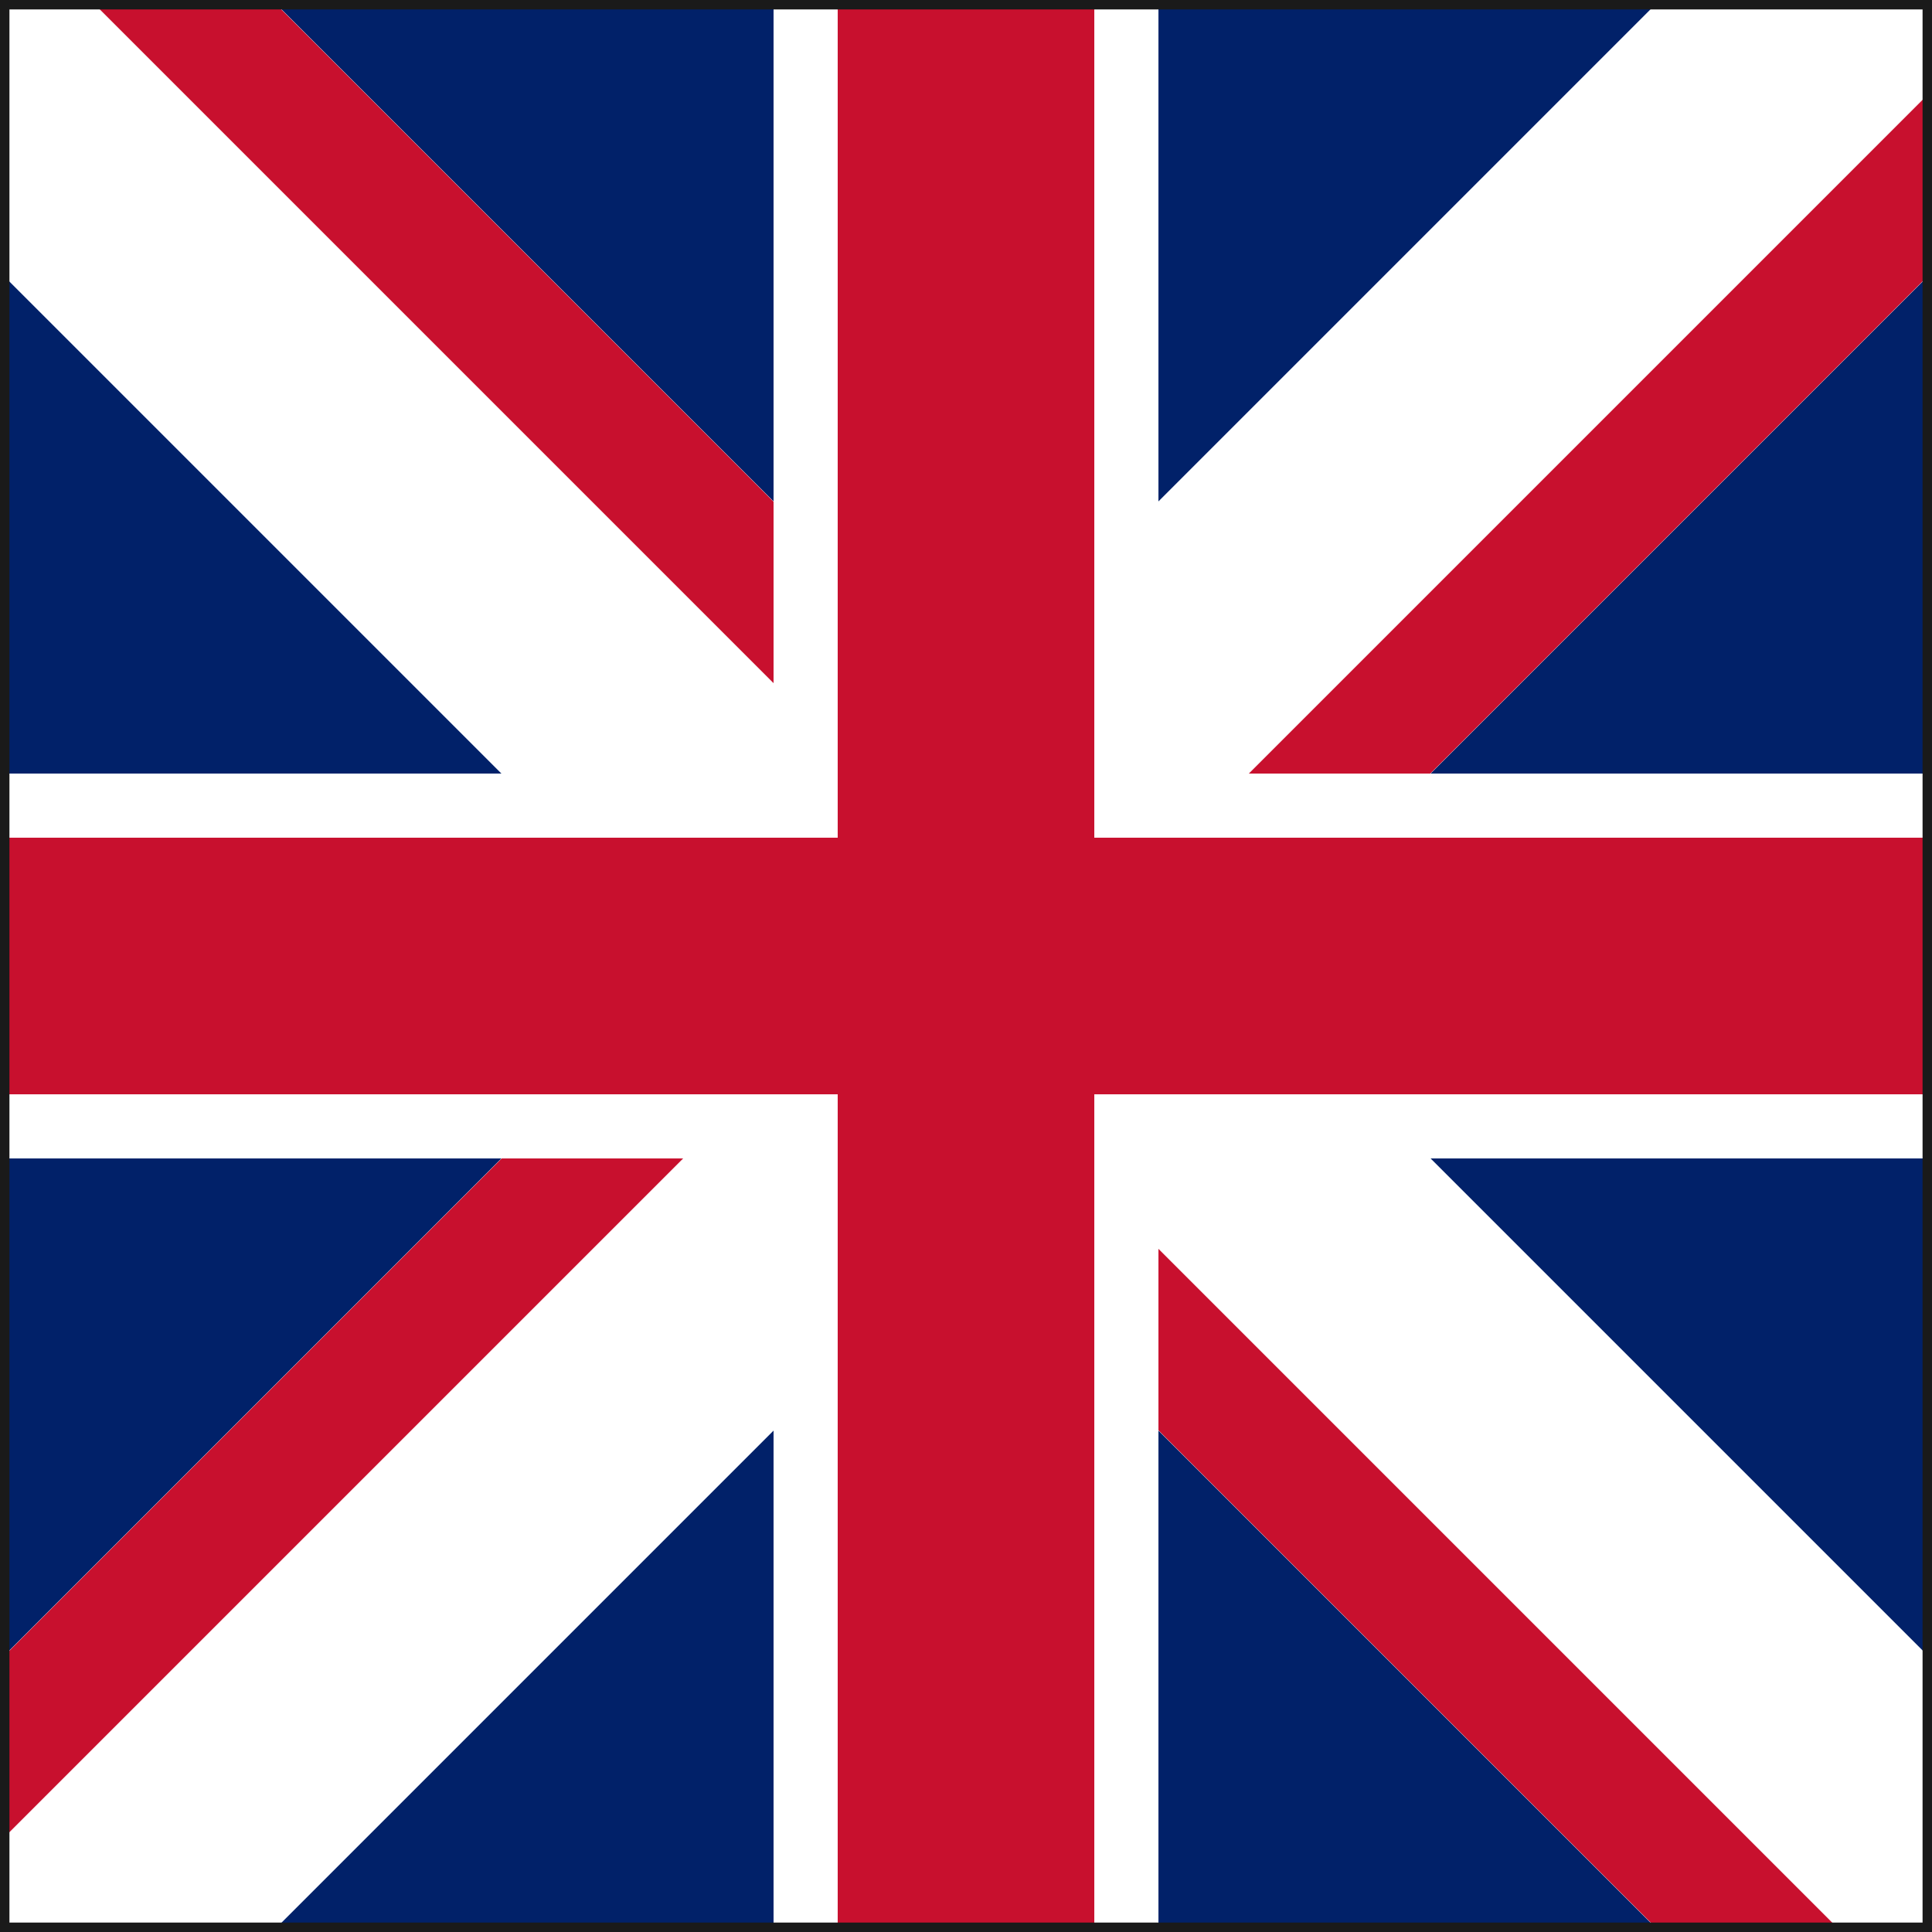
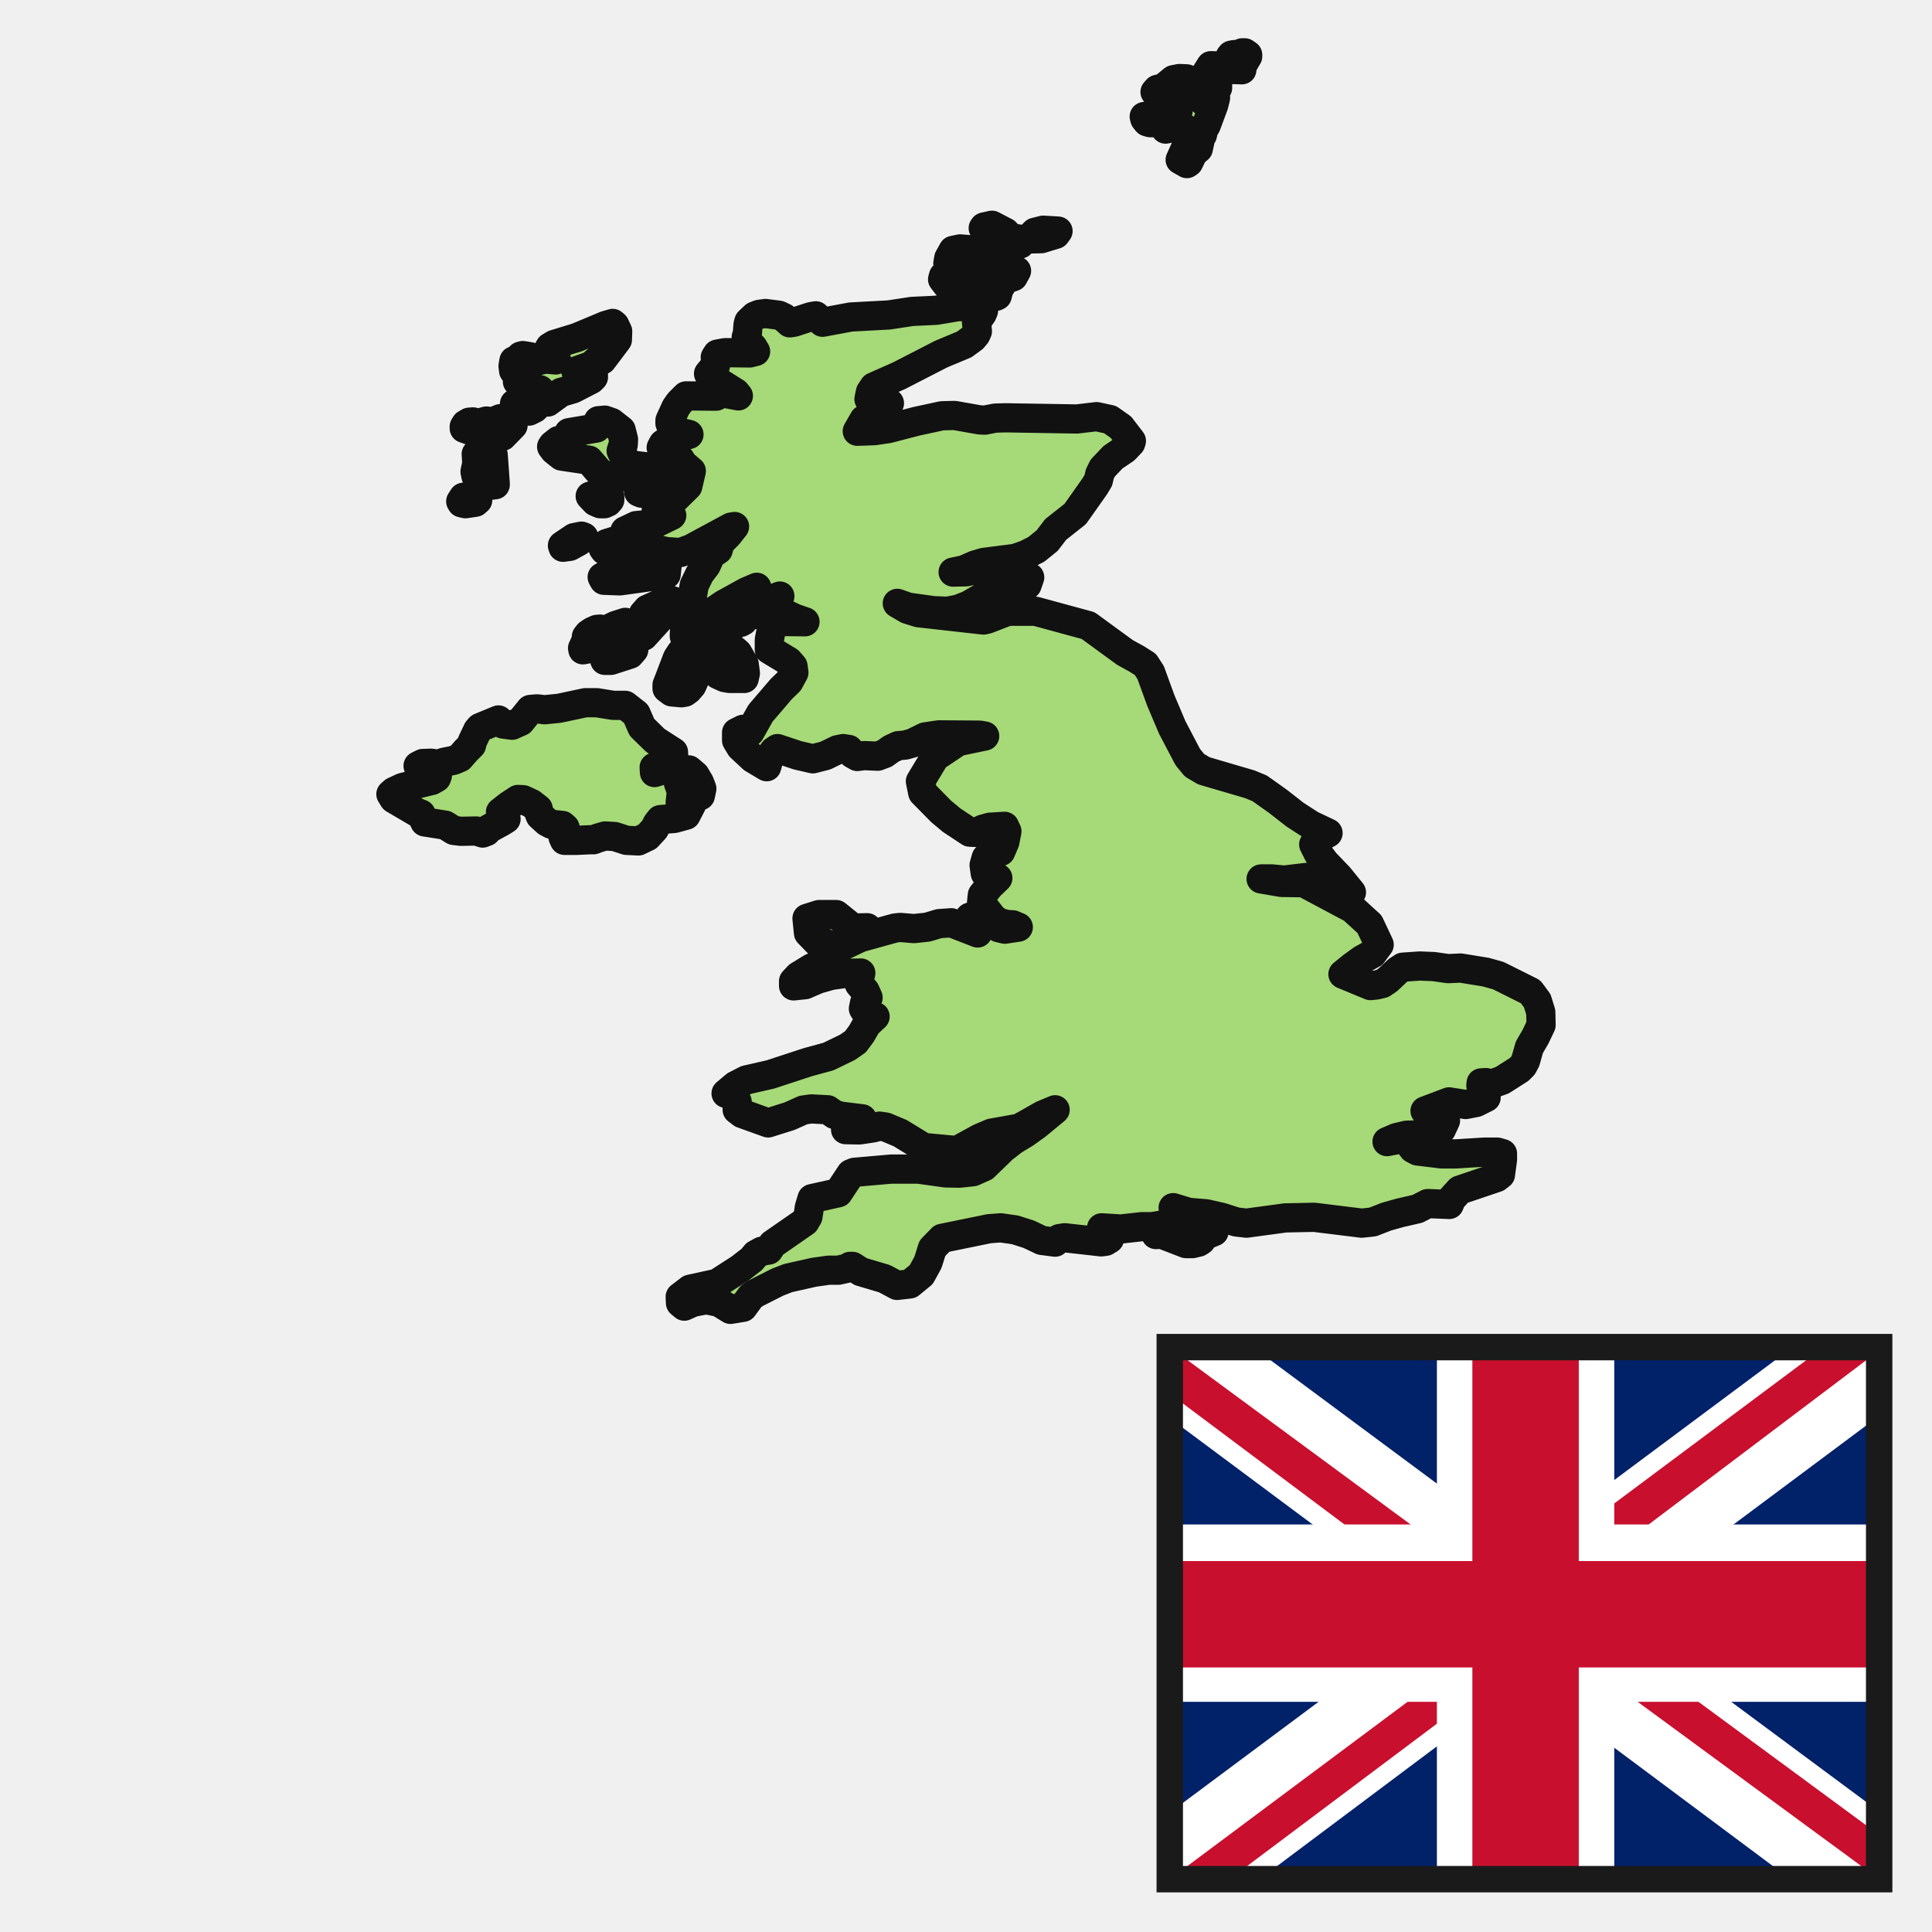
- <svg xmlns="http://www.w3.org/2000/svg" viewBox="0 0 512 512" data-copyright="© 2026 Sensory App House">
-   <rect width="512" height="512" fill="#012169" />
-   <line x1="0" y1="0" x2="512" y2="512" stroke="#FFFFFF" stroke-width="102" />
-   <line x1="512" y1="0" x2="0" y2="512" stroke="#FFFFFF" stroke-width="102" />
-   <defs>
-     <clipPath id="q-top">
-       <polygon points="0,0 512,0 256,256" />
-     </clipPath>
-     <clipPath id="q-right">
-       <polygon points="512,0 512,512 256,256" />
-     </clipPath>
-     <clipPath id="q-bottom">
-       <polygon points="0,512 512,512 256,256" />
-     </clipPath>
-     <clipPath id="q-left">
-       <polygon points="0,0 0,512 256,256" />
-     </clipPath>
-   </defs>
-   <line x1="24" y1="-24" x2="536" y2="488" stroke="#C8102E" stroke-width="34" clip-path="url(#q-top)" />
-   <line x1="-24" y1="24" x2="488" y2="536" stroke="#C8102E" stroke-width="34" clip-path="url(#q-bottom)" />
-   <line x1="-24" y1="488" x2="488" y2="-24" stroke="#C8102E" stroke-width="34" clip-path="url(#q-left)" />
-   <line x1="24" y1="536" x2="536" y2="24" stroke="#C8102E" stroke-width="34" clip-path="url(#q-right)" />
-   <rect x="205" y="0" width="102" height="512" fill="#FFFFFF" />
-   <rect x="0" y="205" width="512" height="102" fill="#FFFFFF" />
-   <rect x="222" y="0" width="68" height="512" fill="#C8102E" />
-   <rect x="0" y="222" width="512" height="68" fill="#C8102E" />
-   <rect width="512" height="512" fill="none" stroke="#1a1a1a" stroke-width="5" />
+ <svg xmlns="http://www.w3.org/2000/svg" viewBox="0 0 512 512">
+   <g transform="translate(57.75 -17.75) scale(0.7744)">
+     <path d="M 277.1 407.4 L 274.2 409.0 L 264.7 410.7 L 260.7 412.4 L 253.6 416.3 L 252.3 416.6 L 241.5 415.6 L 233.5 410.7 L 228.5 408.6 L 226.4 408.3 L 224.2 408.9 L 219.5 409.6 L 214.8 409.5 L 217.2 407.2 L 220.5 405.8 L 213.2 404.9 L 211.0 404.3 L 208.7 402.7 L 203.0 402.4 L 200.3 402.8 L 195.6 404.9 L 188.3 407.2 L 179.4 404.0 L 177.7 402.7 L 177.7 400.0 L 176.4 397.8 L 173.9 397.1 L 177.1 394.4 L 180.8 392.5 L 189.1 390.6 L 201.9 386.4 L 208.9 384.5 L 215.5 381.3 L 218.2 379.4 L 220.2 376.7 L 222.1 373.4 L 224.9 370.8 L 222.2 370.1 L 220.9 368.1 L 221.3 366.1 L 222.5 364.3 L 221.5 362.1 L 219.5 359.7 L 219.6 357.9 L 220.0 355.9 L 215.0 356.0 L 209.9 356.7 L 205.3 358.0 L 200.9 359.9 L 197.0 360.3 L 197.0 358.7 L 198.7 356.9 L 203.1 354.2 L 208.0 352.0 L 209.7 350.3 L 211.0 348.4 L 213.5 346.8 L 219.8 343.8 L 231.7 340.5 L 233.5 340.3 L 238.2 340.7 L 242.8 340.2 L 246.8 339.0 L 251.0 338.7 L 260.0 342.2 L 257.3 336.8 L 261.3 335.6 L 267.2 340.4 L 269.3 340.9 L 273.9 340.2 L 272.0 339.4 L 270.0 339.3 L 267.3 338.6 L 265.2 337.1 L 261.3 332.1 L 261.6 329.2 L 264.0 326.2 L 266.9 323.4 L 264.6 322.8 L 262.6 321.8 L 262.2 319.0 L 262.9 316.5 L 267.9 314.3 L 269.3 311.0 L 270.0 307.4 L 269.2 305.7 L 264.2 306.0 L 261.7 306.7 L 259.6 307.8 L 257.3 307.7 L 251.1 303.6 L 247.5 300.6 L 241.2 294.2 L 240.4 290.3 L 245.4 282.0 L 253.3 276.7 L 262.4 274.8 L 260.7 274.5 L 246.7 274.4 L 242.0 275.1 L 237.7 277.2 L 235.2 277.9 L 232.8 278.1 L 230.4 279.2 L 228.2 280.8 L 225.8 281.7 L 221.1 281.5 L 218.8 281.8 L 217.2 280.9 L 215.9 279.4 L 214.0 279.1 L 212.0 279.5 L 207.9 281.5 L 203.6 282.6 L 198.4 281.4 L 191.5 279.1 L 190.3 279.9 L 188.7 282.1 L 187.8 285.3 L 183.1 282.5 L 178.9 278.6 L 177.5 276.3 L 177.5 273.6 L 179.7 272.5 L 182.1 273.4 L 185.7 267.0 L 192.8 258.7 L 195.4 256.2 L 197.1 253.1 L 196.8 250.9 L 195.3 249.2 L 188.7 245.2 L 188.7 241.9 L 189.4 238.2 L 191.3 236.0 L 192.0 235.6 L 200.9 235.7 L 197.4 234.5 L 190.5 231.2 L 190.7 230.0 L 192.3 226.9 L 191.5 227.2 L 190.1 228.6 L 187.3 232.1 L 185.5 232.9 L 180.7 233.7 L 179.8 235.4 L 178.9 235.9 L 176.5 236.0 L 175.8 237.6 L 175.2 237.7 L 174.5 236.0 L 174.5 233.2 L 175.5 230.5 L 177.4 228.5 L 184.4 223.9 L 180.9 225.4 L 173.1 229.7 L 169.1 232.4 L 168.1 233.4 L 167.6 234.2 L 167.6 235.1 L 169.5 240.1 L 168.9 242.4 L 162.2 257.5 L 160.9 259.0 L 159.8 259.8 L 158.6 260.0 L 155.3 259.7 L 153.7 258.5 L 153.7 257.3 L 154.5 255.3 L 157.2 248.2 L 158.5 246.2 L 160.3 244.3 L 164.2 241.0 L 164.2 240.8 L 161.5 241.5 L 160.3 241.3 L 159.6 240.6 L 160.0 231.0 L 162.2 227.9 L 163.0 223.2 L 164.9 219.3 L 167.1 216.4 L 168.8 212.7 L 171.2 211.1 L 171.9 208.6 L 174.6 205.9 L 176.8 203.1 L 175.6 203.3 L 161.9 210.7 L 158.3 212.0 L 153.6 211.7 L 149.9 210.9 L 147.0 209.1 L 145.7 205.8 L 142.3 205.7 L 139.3 205.1 L 139.3 204.6 L 143.1 202.8 L 149.4 202.2 L 155.3 199.3 L 150.0 197.3 L 150.4 196.6 L 155.0 195.0 L 160.8 189.3 L 162.0 184.1 L 159.2 181.7 L 158.2 180.1 L 152.7 178.3 L 151.7 176.1 L 152.4 174.8 L 154.2 173.6 L 156.9 172.6 L 161.2 171.6 L 157.3 170.7 L 155.9 169.5 L 154.7 167.8 L 154.7 166.8 L 156.7 162.4 L 157.9 160.7 L 160.2 158.4 L 170.5 158.5 L 171.6 157.5 L 172.8 157.4 L 178.1 158.4 L 177.2 157.3 L 168.6 151.9 L 167.9 150.8 L 170.3 147.9 L 170.5 146.6 L 170.2 145.2 L 170.9 144.1 L 173.6 143.6 L 182.0 143.7 L 184.0 143.2 L 183.1 141.7 L 181.1 139.9 L 180.8 138.3 L 181.2 137.0 L 181.4 134.1 L 181.7 133.0 L 183.7 131.1 L 185.2 130.5 L 187.4 130.2 L 192.0 130.8 L 193.7 131.6 L 195.7 133.4 L 197.1 133.2 L 202.9 131.3 L 204.6 131.0 L 206.9 133.2 L 216.6 131.4 L 229.6 130.7 L 237.5 129.5 L 245.8 129.1 L 253.6 127.8 L 261.7 128.4 L 262.0 129.2 L 261.6 130.2 L 259.6 133.1 L 259.9 136.3 L 259.4 137.4 L 258.4 138.6 L 255.4 140.8 L 247.5 144.1 L 233.1 151.5 L 224.5 155.3 L 223.3 157.1 L 222.8 159.5 L 227.8 160.0 L 229.8 160.9 L 228.6 162.1 L 221.1 166.5 L 218.8 170.5 L 224.6 170.3 L 229.4 169.6 L 239.0 167.1 L 247.8 165.2 L 252.1 165.1 L 260.6 166.6 L 262.4 166.7 L 266.0 166.0 L 269.6 165.9 L 294.0 166.3 L 300.7 165.5 L 305.3 166.5 L 309.0 169.1 L 312.6 173.8 L 312.4 174.5 L 310.3 176.7 L 306.3 179.4 L 302.8 183.1 L 301.8 185.1 L 301.3 187.3 L 300.1 189.3 L 293.4 198.8 L 286.7 204.1 L 283.8 207.9 L 280.1 210.9 L 276.6 212.7 L 272.9 214.0 L 262.0 215.4 L 259.0 216.3 L 255.4 217.9 L 251.6 218.7 L 256.0 218.6 L 260.4 217.7 L 268.5 217.4 L 277.8 220.5 L 276.9 223.1 L 273.2 225.2 L 264.7 225.5 L 256.9 230.0 L 253.3 231.4 L 249.6 232.1 L 244.8 231.9 L 236.2 230.7 L 232.5 229.4 L 235.9 231.4 L 239.7 232.6 L 262.0 235.1 L 263.3 234.8 L 270.3 232.1 L 279.8 232.1 L 297.8 237.0 L 303.0 240.8 L 310.4 246.2 L 314.4 248.4 L 317.4 250.3 L 319.2 253.1 L 322.7 262.7 L 326.6 271.9 L 331.9 282.0 L 334.2 284.8 L 337.4 286.7 L 353.1 291.3 L 356.5 292.7 L 362.7 297.1 L 368.6 301.7 L 374.0 305.2 L 379.9 308.0 L 377.0 309.6 L 375.0 311.9 L 376.6 315.1 L 378.9 318.1 L 383.6 323.0 L 387.9 328.3 L 386.3 327.5 L 384.8 327.1 L 382.5 327.2 L 380.3 327.0 L 376.3 325.3 L 372.4 323.2 L 364.9 324.1 L 360.7 323.7 L 357.0 323.7 L 364.0 324.9 L 371.6 325.0 L 388.3 333.9 L 394.1 339.2 L 397.4 346.2 L 395.1 349.3 L 391.5 351.3 L 388.2 353.7 L 385.0 356.3 L 394.4 360.2 L 396.4 360.0 L 398.5 359.5 L 400.4 358.2 L 403.8 355.0 L 405.5 353.9 L 411.3 353.5 L 416.1 353.7 L 421.0 354.4 L 425.3 354.2 L 433.9 355.6 L 438.2 356.8 L 449.2 362.3 L 451.5 365.4 L 452.7 369.3 L 452.8 373.7 L 450.9 377.7 L 448.8 381.3 L 447.5 385.9 L 446.6 387.6 L 445.3 388.9 L 439.5 392.6 L 435.6 394.0 L 434.0 393.4 L 432.3 393.5 L 432.2 394.4 L 433.9 396.2 L 434.0 398.5 L 430.6 400.2 L 427.0 400.9 L 421.3 400.0 L 413.1 403.1 L 419.0 404.7 L 420.1 406.4 L 418.7 409.4 L 415.1 410.7 L 411.0 411.3 L 406.8 411.4 L 403.4 412.2 L 400.1 413.6 L 404.2 412.8 L 407.1 413.5 L 409.0 416.0 L 410.5 416.8 L 418.7 417.8 L 423.6 417.8 L 433.3 417.2 L 437.9 417.2 L 439.6 417.7 L 439.6 419.7 L 438.9 424.9 L 437.6 425.9 L 424.9 430.2 L 422.1 433.3 L 421.4 435.1 L 414.0 434.8 L 410.5 436.6 L 404.4 438.0 L 399.8 439.3 L 395.2 441.1 L 391.4 441.5 L 375.2 439.5 L 365.3 439.7 L 352.0 441.5 L 348.5 441.1 L 343.5 439.5 L 338.2 438.3 L 332.2 437.8 L 326.9 436.2 L 330.2 439.3 L 322.9 442.2 L 319.6 442.7 L 316.2 442.7 L 309.0 443.5 L 302.4 443.1 L 303.4 445.1 L 305.1 446.9 L 303.8 447.7 L 302.3 447.9 L 289.8 446.5 L 287.9 446.8 L 286.5 448.0 L 281.9 447.4 L 277.5 445.3 L 272.8 443.8 L 267.9 443.1 L 263.9 443.4 L 247.8 446.7 L 244.5 450.1 L 243.0 454.9 L 240.7 459.1 L 236.8 462.3 L 232.4 462.8 L 228.1 460.5 L 220.0 458.1 L 217.2 456.3 L 216.3 456.3 L 215.5 456.9 L 212.3 457.6 L 209.0 457.6 L 204.0 458.3 L 195.1 460.3 L 191.5 461.7 L 184.0 465.5 L 182.4 466.6 L 179.7 470.3 L 175.4 471.0 L 171.5 468.6 L 167.1 467.7 L 162.5 468.6 L 159.6 469.9 L 158.3 468.8 L 158.2 466.7 L 161.6 464.1 L 170.8 462.1 L 178.7 457.0 L 182.7 453.9 L 184.1 452.2 L 186.1 451.1 L 188.5 450.7 L 189.8 448.7 L 200.9 441.0 L 201.9 439.3 L 202.4 436.1 L 203.3 433.1 L 212.3 431.1 L 216.6 424.6 L 217.8 424.1 L 230.4 423.0 L 239.7 423.0 L 249.0 424.3 L 253.7 424.4 L 258.4 423.9 L 262.2 422.2 L 268.6 416.0 L 272.2 413.2 L 276.3 410.7 L 280.2 407.9 L 286.5 402.7 L 282.2 404.5 L 277.1 407.4 Z M 135.8 309.2 L 132.5 309.0 L 130.1 309.7 L 128.5 310.3 L 127.1 310.3 L 122.8 310.5 L 118.6 310.5 L 118.1 309.4 L 118.8 306.2 L 117.9 305.4 L 114.1 305.0 L 112.6 304.2 L 110.3 302.1 L 109.9 301.1 L 109.6 299.7 L 107.3 297.9 L 104.5 296.6 L 102.7 296.5 L 99.5 298.6 L 96.7 300.8 L 97.7 301.8 L 98.6 303.2 L 97.0 304.2 L 92.6 306.6 L 91.9 307.5 L 90.6 308.0 L 88.4 307.3 L 83.1 307.4 L 80.7 307.1 L 77.8 305.3 L 70.8 304.2 L 69.5 301.5 L 68.2 301.0 L 60.2 296.3 L 59.2 294.7 L 60.2 293.8 L 63.2 292.4 L 73.2 290.0 L 74.8 289.1 L 75.1 288.3 L 72.1 287.3 L 69.5 286.3 L 68.7 285.6 L 68.5 285.0 L 70.1 284.2 L 73.1 284.1 L 75.4 284.5 L 77.3 283.8 L 80.7 283.1 L 82.8 282.2 L 84.8 279.9 L 86.8 277.9 L 87.0 276.8 L 88.9 272.8 L 89.7 271.9 L 96.0 269.3 L 97.6 270.7 L 100.7 271.1 L 103.6 269.8 L 106.9 265.7 L 109.2 265.5 L 111.8 265.8 L 116.8 265.3 L 125.7 263.4 L 129.7 263.4 L 135.3 264.3 L 139.4 264.3 L 143.1 267.2 L 145.1 271.8 L 149.7 276.3 L 155.9 280.3 L 156.0 282.6 L 153.9 283.9 L 149.3 285.5 L 149.4 287.3 L 152.3 286.4 L 154.9 286.0 L 161.2 286.4 L 163.3 288.2 L 164.8 290.7 L 165.6 292.8 L 165.1 295.2 L 163.5 294.4 L 161.8 292.4 L 159.9 291.4 L 157.6 290.9 L 158.6 293.7 L 158.2 297.6 L 159.2 298.0 L 162.2 298.0 L 160.2 301.9 L 156.2 303.0 L 151.4 303.4 L 150.3 304.8 L 149.4 306.6 L 147.0 309.2 L 143.9 310.7 L 139.8 310.5 L 135.8 309.2 Z M 136.7 139.2 L 131.5 146.1 L 129.7 146.3 L 127.8 148.0 L 122.5 149.9 L 127.2 149.9 L 128.5 150.6 L 128.5 152.0 L 127.7 152.8 L 121.5 156.0 L 117.4 157.2 L 112.9 160.5 L 110.6 160.5 L 108.3 162.7 L 106.5 163.6 L 105.5 163.6 L 104.2 163.1 L 101.5 161.1 L 106.5 159.0 L 107.0 157.9 L 110.5 156.6 L 110.2 156.3 L 104.6 154.6 L 102.5 153.5 L 102.7 152.9 L 105.3 151.6 L 104.0 151.5 L 103.2 150.8 L 101.7 150.5 L 101.2 149.8 L 101.0 148.2 L 101.3 146.4 L 103.0 145.6 L 103.6 144.8 L 104.3 144.6 L 106.8 145.0 L 109.3 146.4 L 112.2 145.8 L 115.6 146.1 L 115.8 145.7 L 113.2 142.4 L 113.6 141.7 L 115.1 140.8 L 122.9 138.4 L 132.7 134.3 L 135.1 133.6 L 135.8 134.2 L 136.8 136.3 L 136.7 139.2 Z M 138.8 173.3 L 138.7 175.1 L 138.0 177.2 L 139.0 179.4 L 139.1 180.9 L 140.8 181.4 L 141.8 182.1 L 149.3 183.0 L 156.3 182.7 L 157.6 183.4 L 157.7 184.4 L 156.6 185.5 L 152.7 187.6 L 148.0 190.9 L 146.6 191.6 L 145.0 191.7 L 144.0 191.3 L 143.1 185.4 L 138.1 186.1 L 134.0 186.1 L 131.7 185.4 L 130.1 184.0 L 127.0 180.4 L 117.6 179.0 L 115.1 177.0 L 114.2 175.8 L 114.6 175.2 L 116.5 173.7 L 118.9 174.2 L 120.5 173.9 L 121.4 173.2 L 121.4 172.7 L 120.1 171.4 L 120.1 171.0 L 129.5 169.4 L 130.2 166.9 L 132.4 166.7 L 134.7 167.5 L 138.0 170.1 L 138.8 173.3 Z M 331.2 52.7 L 332.1 55.5 L 334.1 54.8 L 337.2 57.5 L 338.8 57.5 L 341.4 56.4 L 340.8 58.8 L 338.2 65.8 L 337.4 67.0 L 336.9 69.1 L 336.4 69.6 L 335.5 73.8 L 333.8 75.2 L 332.2 78.5 L 331.6 78.9 L 329.3 77.6 L 331.6 72.5 L 332.5 69.5 L 331.9 68.0 L 330.6 66.6 L 327.2 66.5 L 324.3 67.1 L 323.7 66.3 L 323.6 65.2 L 322.9 64.9 L 319.0 64.9 L 318.0 64.6 L 317.2 63.6 L 317.0 62.8 L 320.6 62.2 L 323.7 62.4 L 328.6 60.8 L 325.6 55.4 L 321.6 54.9 L 320.7 54.4 L 321.5 53.5 L 323.6 53.0 L 327.0 50.2 L 329.0 49.8 L 331.5 49.9 L 331.2 52.7 Z M 153.4 219.5 L 137.6 221.7 L 132.1 221.5 L 131.5 220.4 L 132.7 219.7 L 137.1 219.0 L 139.0 213.7 L 132.3 211.2 L 131.8 210.5 L 132.4 209.3 L 133.1 208.9 L 137.3 207.6 L 139.0 207.3 L 140.4 207.5 L 143.4 208.9 L 146.7 211.9 L 151.0 212.4 L 154.0 213.7 L 153.4 219.5 Z M 216.3 339.7 L 217.9 340.5 L 222.2 340.4 L 220.8 342.0 L 216.2 343.9 L 213.0 345.7 L 209.3 347.2 L 207.4 345.5 L 205.3 345.5 L 202.1 342.2 L 201.6 337.2 L 205.7 335.9 L 211.6 335.9 L 216.3 339.7 Z M 139.4 235.9 L 140.8 241.0 L 142.3 244.2 L 142.3 245.3 L 141.0 246.8 L 134.5 248.9 L 132.4 248.9 L 132.4 248.4 L 133.8 246.3 L 132.5 244.0 L 133.1 242.2 L 132.5 241.9 L 131.2 242.2 L 126.5 245.0 L 124.9 245.3 L 124.8 244.7 L 125.9 242.4 L 126.1 240.8 L 126.8 239.9 L 128.1 239.0 L 129.7 238.3 L 130.8 238.2 L 132.1 238.9 L 136.0 237.0 L 139.4 235.9 Z M 261.6 112.7 L 261.2 113.6 L 264.2 113.6 L 268.5 114.4 L 271.2 114.6 L 273.3 115.6 L 272.2 117.6 L 270.8 118.1 L 269.3 118.2 L 264.2 116.2 L 257.3 117.1 L 255.9 116.8 L 255.0 116.3 L 254.7 115.6 L 254.7 114.2 L 254.3 113.8 L 251.8 115.1 L 250.7 115.0 L 250.1 114.4 L 249.8 113.1 L 250.1 111.3 L 251.6 108.6 L 254.0 108.1 L 257.7 108.4 L 261.9 109.9 L 263.2 110.8 L 263.2 111.5 L 261.6 112.7 Z M 180.1 255.1 L 175.1 255.1 L 173.4 254.8 L 171.2 253.8 L 168.8 248.4 L 169.6 246.4 L 170.6 245.5 L 171.6 244.8 L 174.4 244.4 L 176.9 245.5 L 177.9 246.4 L 180.1 250.2 L 180.5 253.3 L 180.1 255.1 Z M 340.9 444.4 L 337.5 445.8 L 336.5 447.4 L 335.6 448.0 L 333.5 448.5 L 331.3 448.5 L 323.0 445.3 L 321.0 445.4 L 322.9 443.9 L 328.2 442.7 L 331.1 441.1 L 337.8 442.7 L 340.9 444.4 Z M 145.7 240.6 L 144.9 241.0 L 142.9 240.9 L 142.1 240.2 L 141.7 239.3 L 141.7 237.5 L 142.9 236.1 L 148.0 234.2 L 145.7 233.5 L 145.6 233.0 L 147.0 231.4 L 152.6 228.9 L 154.0 228.4 L 155.5 228.5 L 152.6 233.0 L 145.7 240.6 Z M 96.6 166.2 L 101.0 168.5 L 97.4 172.2 L 92.0 172.2 L 84.3 169.5 L 84.3 168.9 L 84.8 168.1 L 86.0 167.4 L 87.3 167.3 L 89.1 167.8 L 91.9 167.0 L 94.0 167.3 L 96.6 166.2 Z M 94.9 188.8 L 93.2 189.0 L 91.0 188.8 L 89.6 188.2 L 88.3 185.8 L 88.0 184.3 L 88.6 181.5 L 88.4 178.3 L 93.0 178.1 L 94.2 178.6 L 94.9 188.4 L 94.9 188.8 Z M 341.8 53.6 L 340.8 54.1 L 336.9 50.0 L 339.8 45.4 L 343.2 45.5 L 343.8 46.8 L 343.5 47.9 L 341.7 48.0 L 341.5 48.4 L 342.1 50.5 L 342.1 53.0 L 341.8 53.6 Z M 274.6 106.4 L 271.2 107.4 L 269.7 106.6 L 269.5 104.0 L 265.3 102.9 L 263.3 102.2 L 261.9 101.0 L 262.2 100.6 L 264.9 100.0 L 269.5 102.4 L 271.3 104.3 L 274.6 104.8 L 275.0 105.1 L 274.6 106.4 Z M 257.3 122.0 L 255.0 122.5 L 252.8 122.5 L 249.3 120.2 L 248.0 118.5 L 248.3 117.4 L 249.7 117.1 L 253.1 117.6 L 254.9 119.6 L 255.0 120.8 L 255.4 121.3 L 257.6 121.8 L 257.3 122.0 Z M 352.4 41.7 L 352.4 42.2 L 350.4 45.6 L 350.4 46.8 L 347.1 46.7 L 346.5 46.3 L 345.9 44.4 L 346.4 42.3 L 346.8 41.8 L 347.8 41.6 L 348.8 42.0 L 350.5 41.0 L 351.4 41.0 L 352.4 41.7 Z M 281.8 104.6 L 277.3 104.7 L 279.6 102.4 L 282.4 101.7 L 287.5 102.0 L 286.7 103.1 L 281.8 104.6 Z M 133.4 194.8 L 132.3 195.3 L 130.8 195.3 L 129.2 194.6 L 127.4 192.7 L 131.7 191.4 L 133.5 192.1 L 134.1 193.0 L 134.1 194.0 L 133.4 194.8 Z M 266.7 124.1 L 266.3 124.3 L 264.9 123.5 L 262.4 120.9 L 266.3 120.4 L 268.0 120.7 L 267.3 121.8 L 266.7 124.1 Z M 120.4 209.9 L 118.1 210.2 L 117.9 209.6 L 121.9 206.9 L 124.4 206.4 L 125.2 206.7 L 123.5 208.2 L 120.4 209.9 Z M 88.1 194.8 L 84.7 195.3 L 83.4 195.0 L 83.1 194.5 L 84.0 193.1 L 86.7 192.6 L 88.6 193.4 L 88.9 194.1 L 88.1 194.8 Z" fill="#a6d977" stroke="#111111" stroke-width="10" stroke-linejoin="round" fill-rule="evenodd" />
+   </g>
+   <rect x="310" y="357" width="188" height="141" fill="#ffffff" />
+   <g transform="translate(310 357) scale(0.29375)">
+     <path fill="#012169" d="M0 0h640v480H0z" />
+     <path fill="#FFF" d="m75 0 244 181L562 0h78v62L400 241l240 178v61h-80L320 301 81 480H0v-60l239-178L0 64V0z" />
+     <path fill="#C8102E" d="m424 281 216 159v40L369 281zm-184 20 6 35L54 480H0zM640 0v3L391 191l2-44L590 0zM0 0l239 176h-60L0 42z" />
+     <path fill="#FFF" d="M241 0v480h160V0zM0 160v160h640V160z" />
+     <path fill="#C8102E" d="M0 193v96h640v-96zM273 0v480h96V0z" />
+     <rect x="1" y="1" width="638" height="478" fill="none" stroke="#000000" stroke-width="2" />
+   </g>
+   <rect x="310" y="357" width="188" height="141" fill="none" stroke="#1a1a1a" stroke-width="7" />
</svg>
